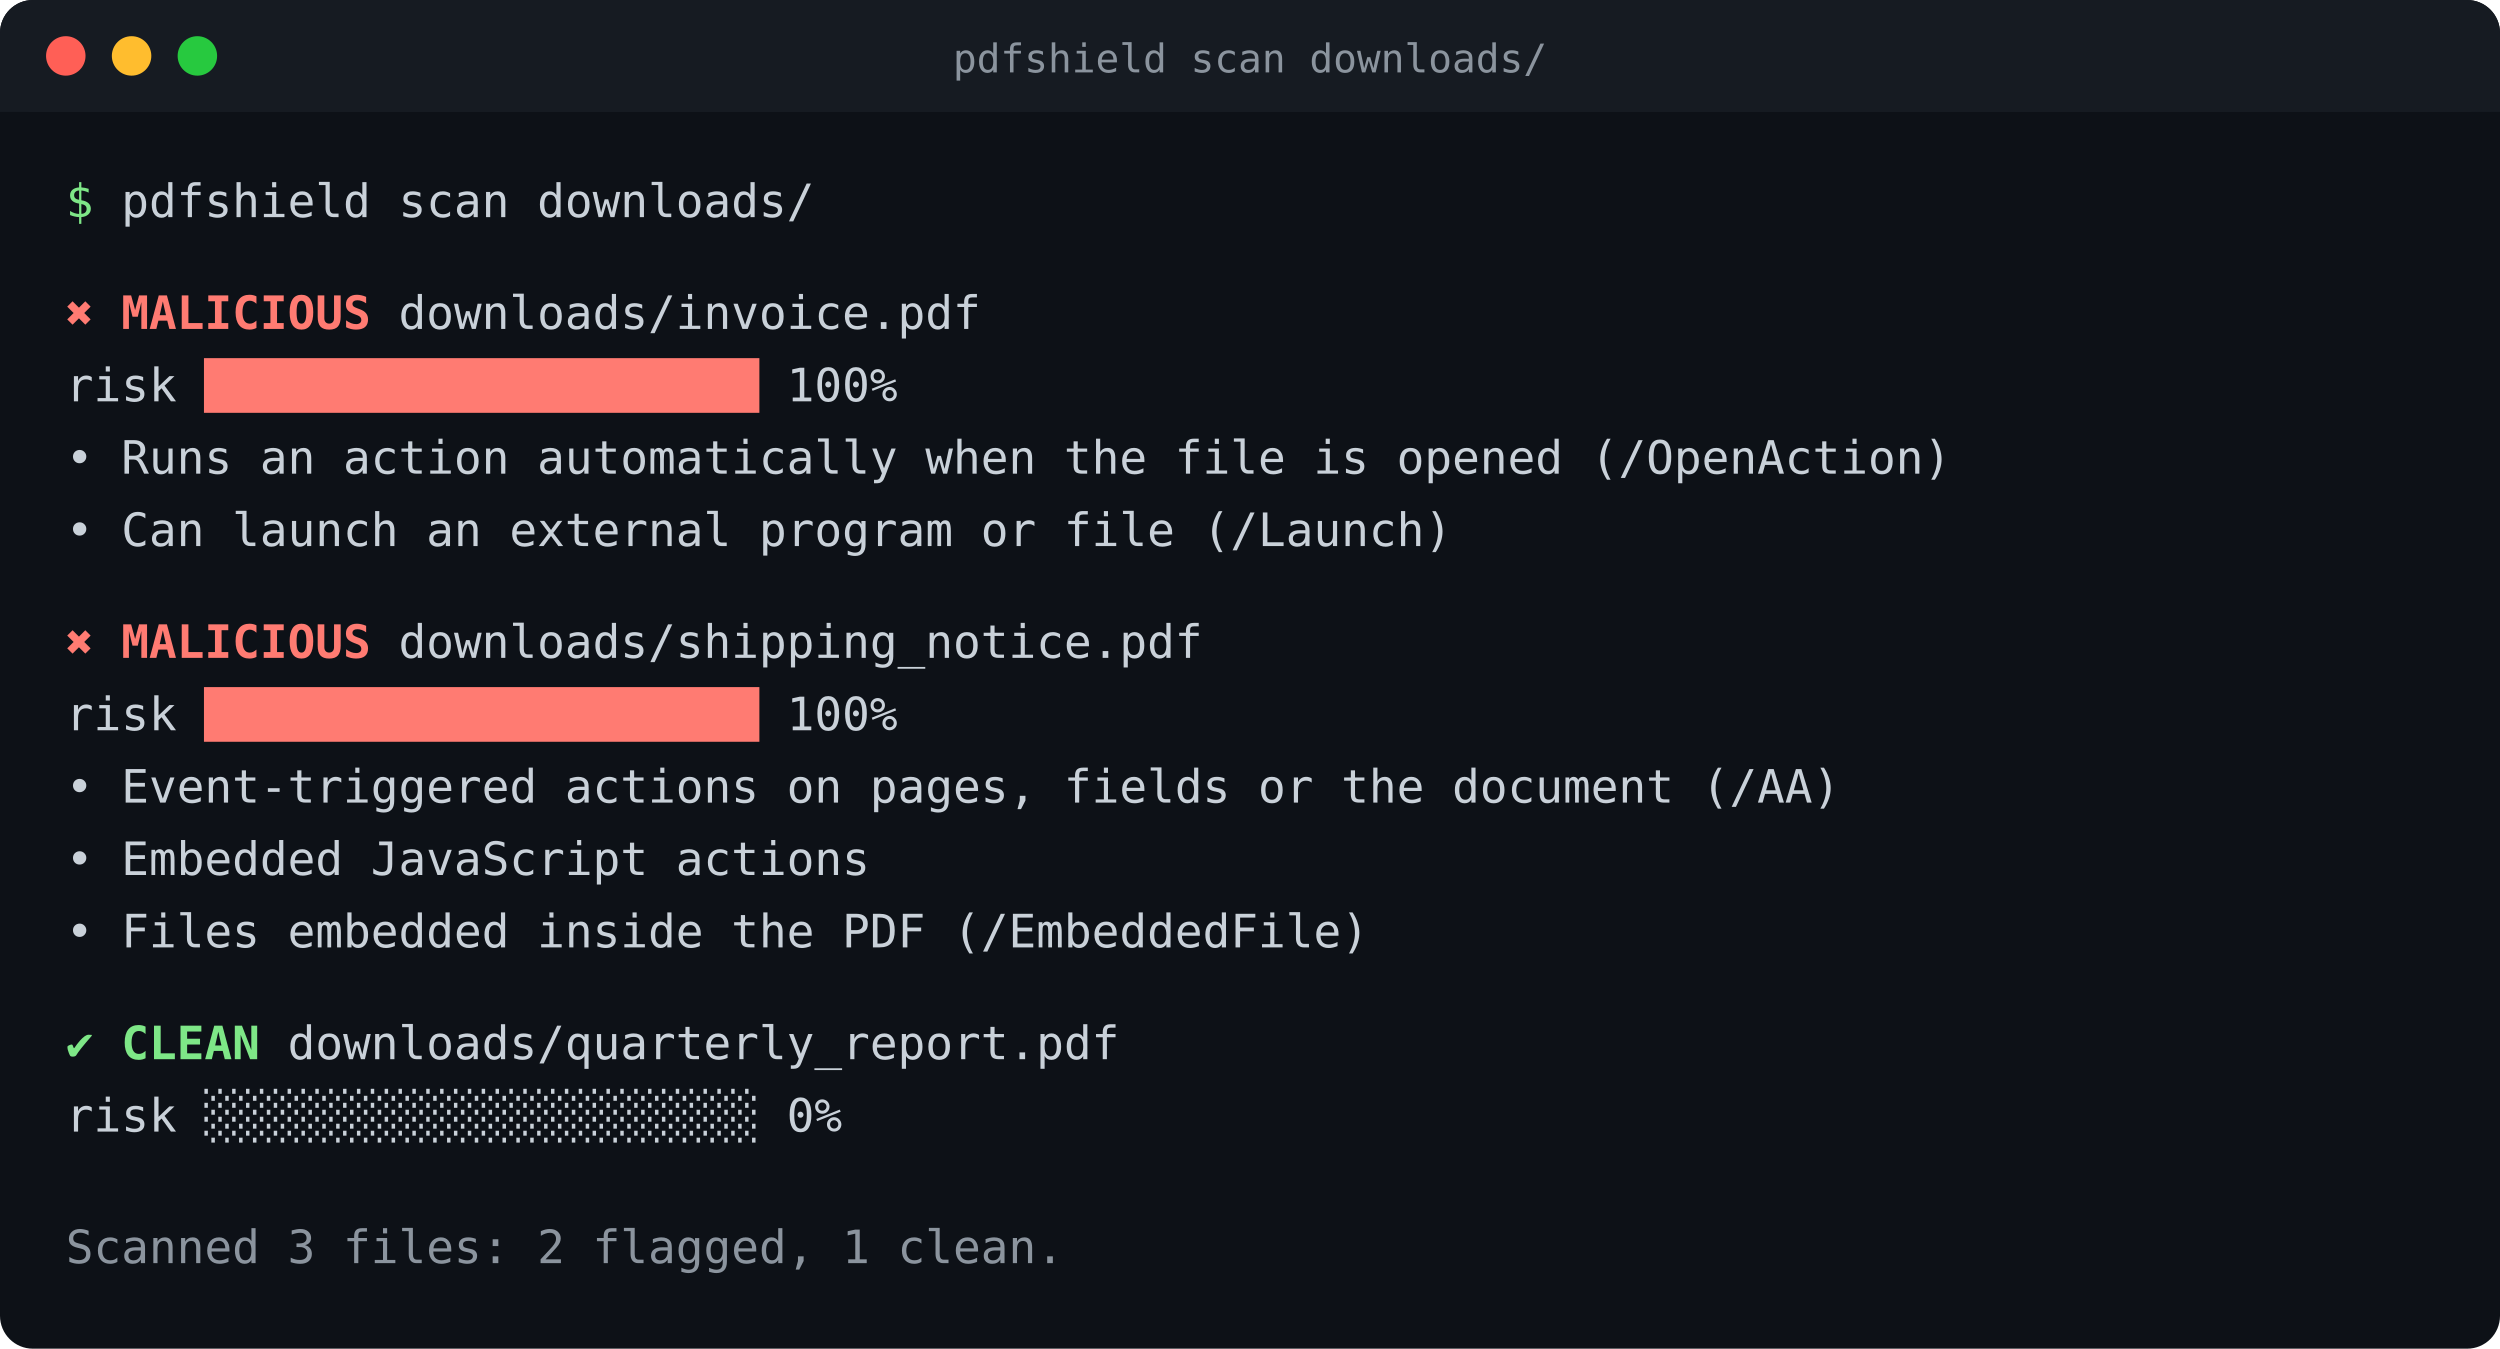
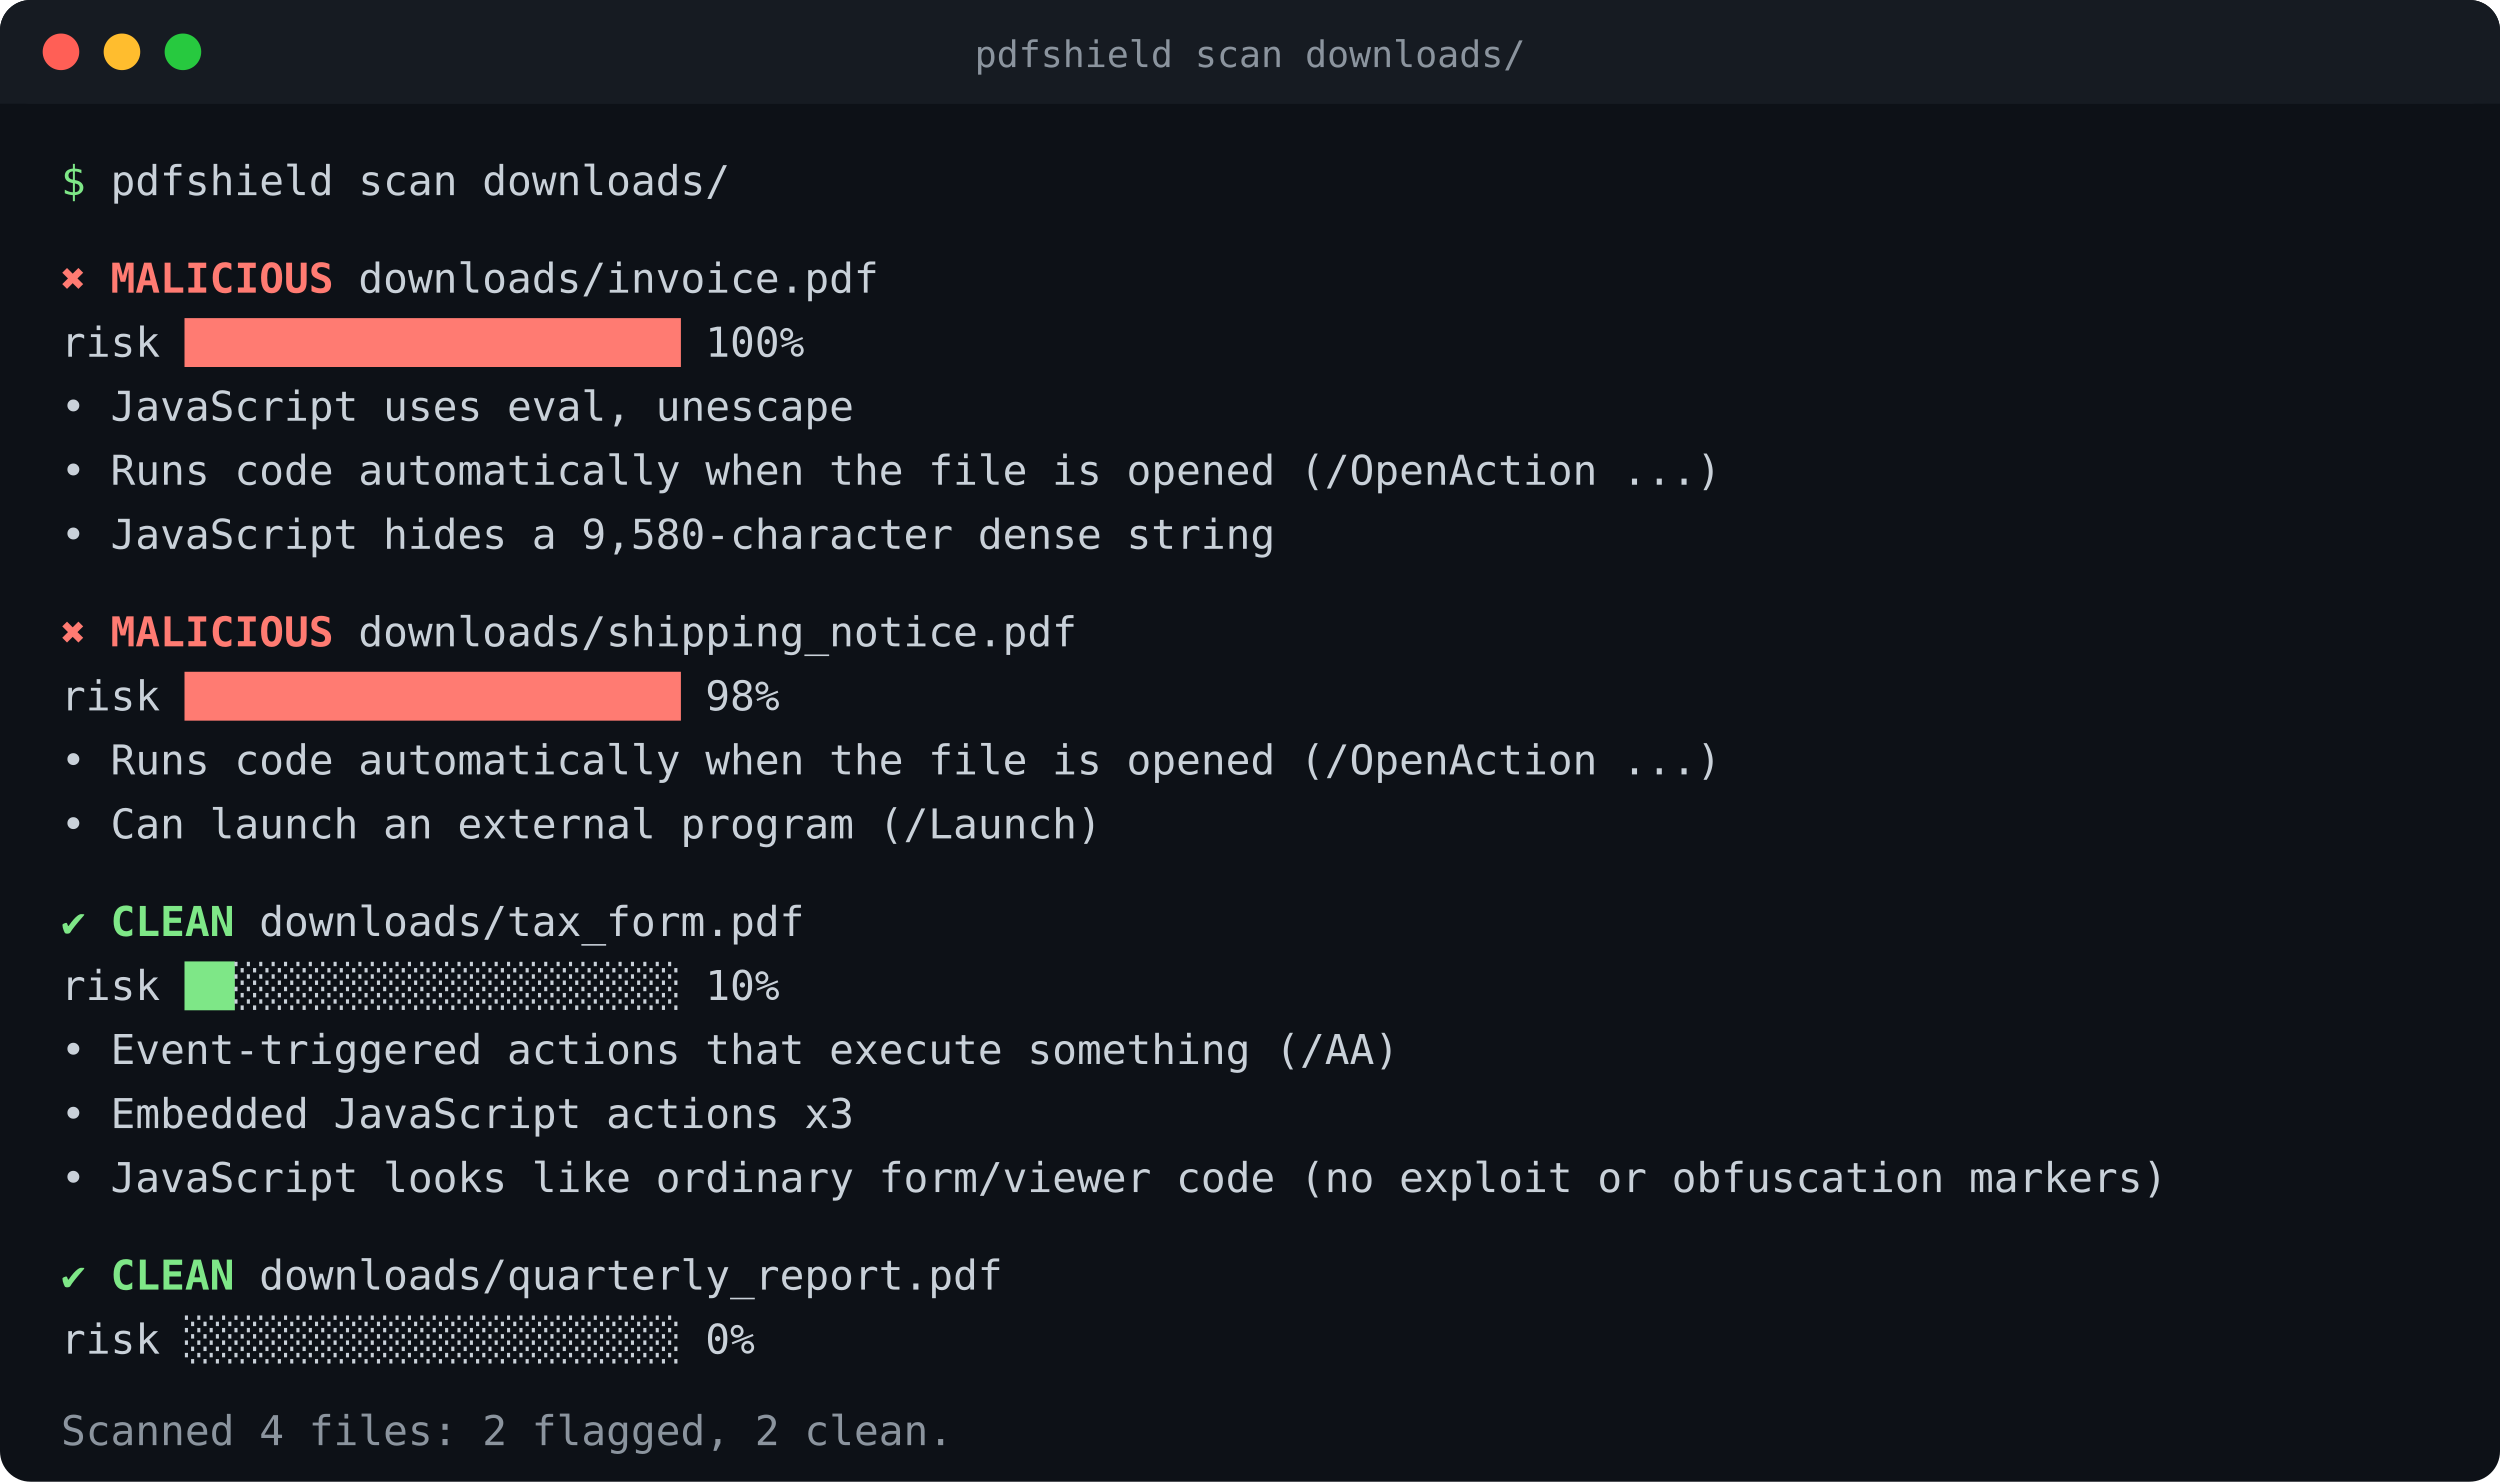
- <svg xmlns="http://www.w3.org/2000/svg" width="760" height="410" viewBox="0 0 760 410" font-family="ui-monospace, SFMono-Regular, Menlo, Consolas, monospace" font-size="14">
-   <rect width="760" height="410" rx="10" fill="#0d1117" />
-   <rect width="760" height="34" rx="10" fill="#161b22" />
-   <rect y="24" width="760" height="10" fill="#161b22" />
+ <svg xmlns="http://www.w3.org/2000/svg" width="820" height="486" viewBox="0 0 820 486" font-family="ui-monospace, SFMono-Regular, Menlo, Consolas, monospace" font-size="13.5">
+   <rect width="820" height="486" rx="10" fill="#0d1117" />
+   <rect width="820" height="34" rx="10" fill="#161b22" />
+   <rect y="24" width="820" height="10" fill="#161b22" />
  <circle cx="20" cy="17" r="6" fill="#ff5f56" />
  <circle cx="40" cy="17" r="6" fill="#ffbd2e" />
  <circle cx="60" cy="17" r="6" fill="#27c93f" />
-   <text x="380" y="22" fill="#8b949e" text-anchor="middle" font-size="12">pdfshield scan downloads/</text>
-   <text x="20" y="66" fill="#c9d1d9">
+   <text x="410" y="22" fill="#8b949e" text-anchor="middle" font-size="12">pdfshield scan downloads/</text>
+   <text x="20" y="64" fill="#c9d1d9">
    <tspan fill="#7ee787">$</tspan> pdfshield scan downloads/</text>
-   <text x="20" y="100" fill="#c9d1d9">
+   <text x="20" y="96" fill="#c9d1d9">
    <tspan fill="#ff7b72" font-weight="bold">✖ MALICIOUS</tspan>  downloads/invoice.pdf</text>
-   <text x="20" y="122" fill="#c9d1d9">  risk  <tspan fill="#ff7b72">████████████████████</tspan> 100%</text>
-   <text x="20" y="144" fill="#c9d1d9">  • Runs an action automatically when the file is opened (/OpenAction)</text>
-   <text x="20" y="166" fill="#c9d1d9">  • Can launch an external program or file (/Launch)</text>
-   <text x="20" y="200" fill="#c9d1d9">
+   <text x="20" y="117" fill="#c9d1d9">  risk  <tspan fill="#ff7b72">████████████████████</tspan> 100%</text>
+   <text x="20" y="138" fill="#c9d1d9">  • JavaScript uses eval, unescape</text>
+   <text x="20" y="159" fill="#c9d1d9">  • Runs code automatically when the file is opened (/OpenAction ...)</text>
+   <text x="20" y="180" fill="#c9d1d9">  • JavaScript hides a 9,580-character dense string</text>
+   <text x="20" y="212" fill="#c9d1d9">
    <tspan fill="#ff7b72" font-weight="bold">✖ MALICIOUS</tspan>  downloads/shipping_notice.pdf</text>
-   <text x="20" y="222" fill="#c9d1d9">  risk  <tspan fill="#ff7b72">████████████████████</tspan> 100%</text>
-   <text x="20" y="244" fill="#c9d1d9">  • Event-triggered actions on pages, fields or the document (/AA)</text>
-   <text x="20" y="266" fill="#c9d1d9">  • Embedded JavaScript actions</text>
-   <text x="20" y="288" fill="#c9d1d9">  • Files embedded inside the PDF (/EmbeddedFile)</text>
-   <text x="20" y="322" fill="#c9d1d9">
+   <text x="20" y="233" fill="#c9d1d9">  risk  <tspan fill="#ff7b72">████████████████████</tspan> 98%</text>
+   <text x="20" y="254" fill="#c9d1d9">  • Runs code automatically when the file is opened (/OpenAction ...)</text>
+   <text x="20" y="275" fill="#c9d1d9">  • Can launch an external program (/Launch)</text>
+   <text x="20" y="307" fill="#c9d1d9">
+     <tspan fill="#7ee787" font-weight="bold">✔ CLEAN</tspan>  downloads/tax_form.pdf</text>
+   <text x="20" y="328" fill="#c9d1d9">  risk  <tspan fill="#7ee787">██</tspan>░░░░░░░░░░░░░░░░░░ 10%</text>
+   <text x="20" y="349" fill="#c9d1d9">  • Event-triggered actions that execute something (/AA)</text>
+   <text x="20" y="370" fill="#c9d1d9">  • Embedded JavaScript actions x3</text>
+   <text x="20" y="391" fill="#c9d1d9">  • JavaScript looks like ordinary form/viewer code (no exploit or obfuscation markers)</text>
+   <text x="20" y="423" fill="#c9d1d9">
    <tspan fill="#7ee787" font-weight="bold">✔ CLEAN</tspan>  downloads/quarterly_report.pdf</text>
-   <text x="20" y="344" fill="#c9d1d9">  risk  ░░░░░░░░░░░░░░░░░░░░ 0%</text>
-   <text x="20" y="384" fill="#8b949e">Scanned 3 files: 2 flagged, 1 clean.</text>
+   <text x="20" y="444" fill="#c9d1d9">  risk  ░░░░░░░░░░░░░░░░░░░░ 0%</text>
+   <text x="20" y="474" fill="#8b949e">Scanned 4 files: 2 flagged, 2 clean.</text>
</svg>
